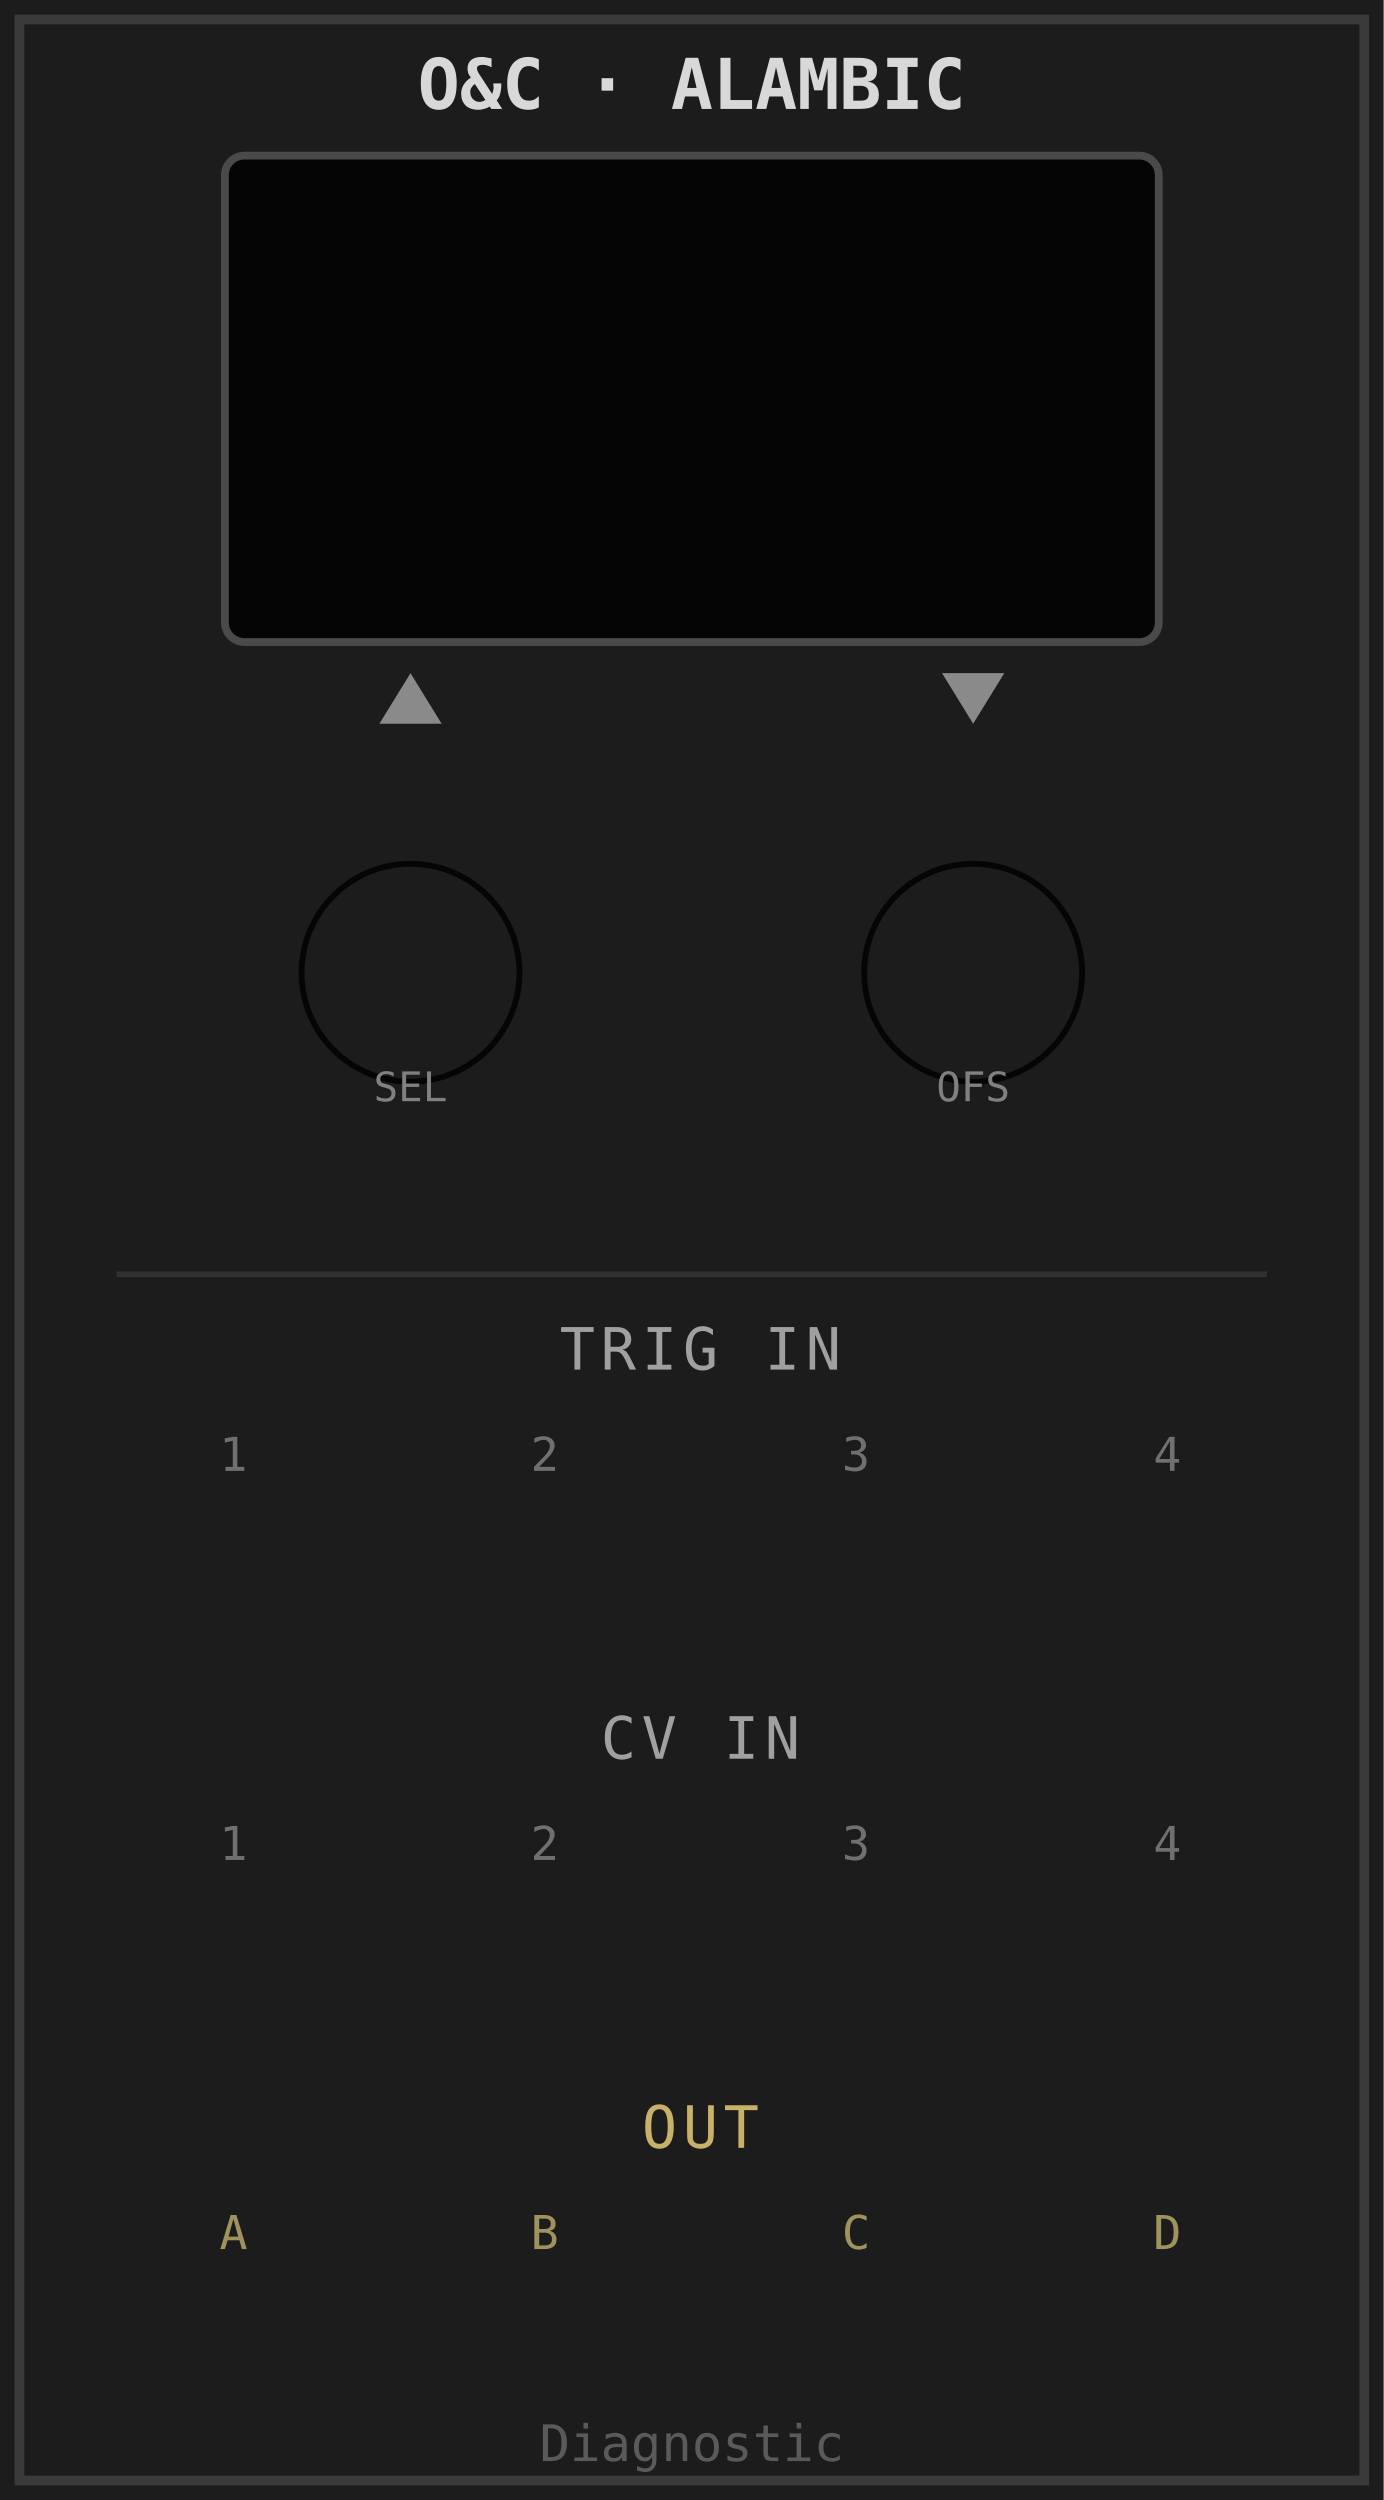
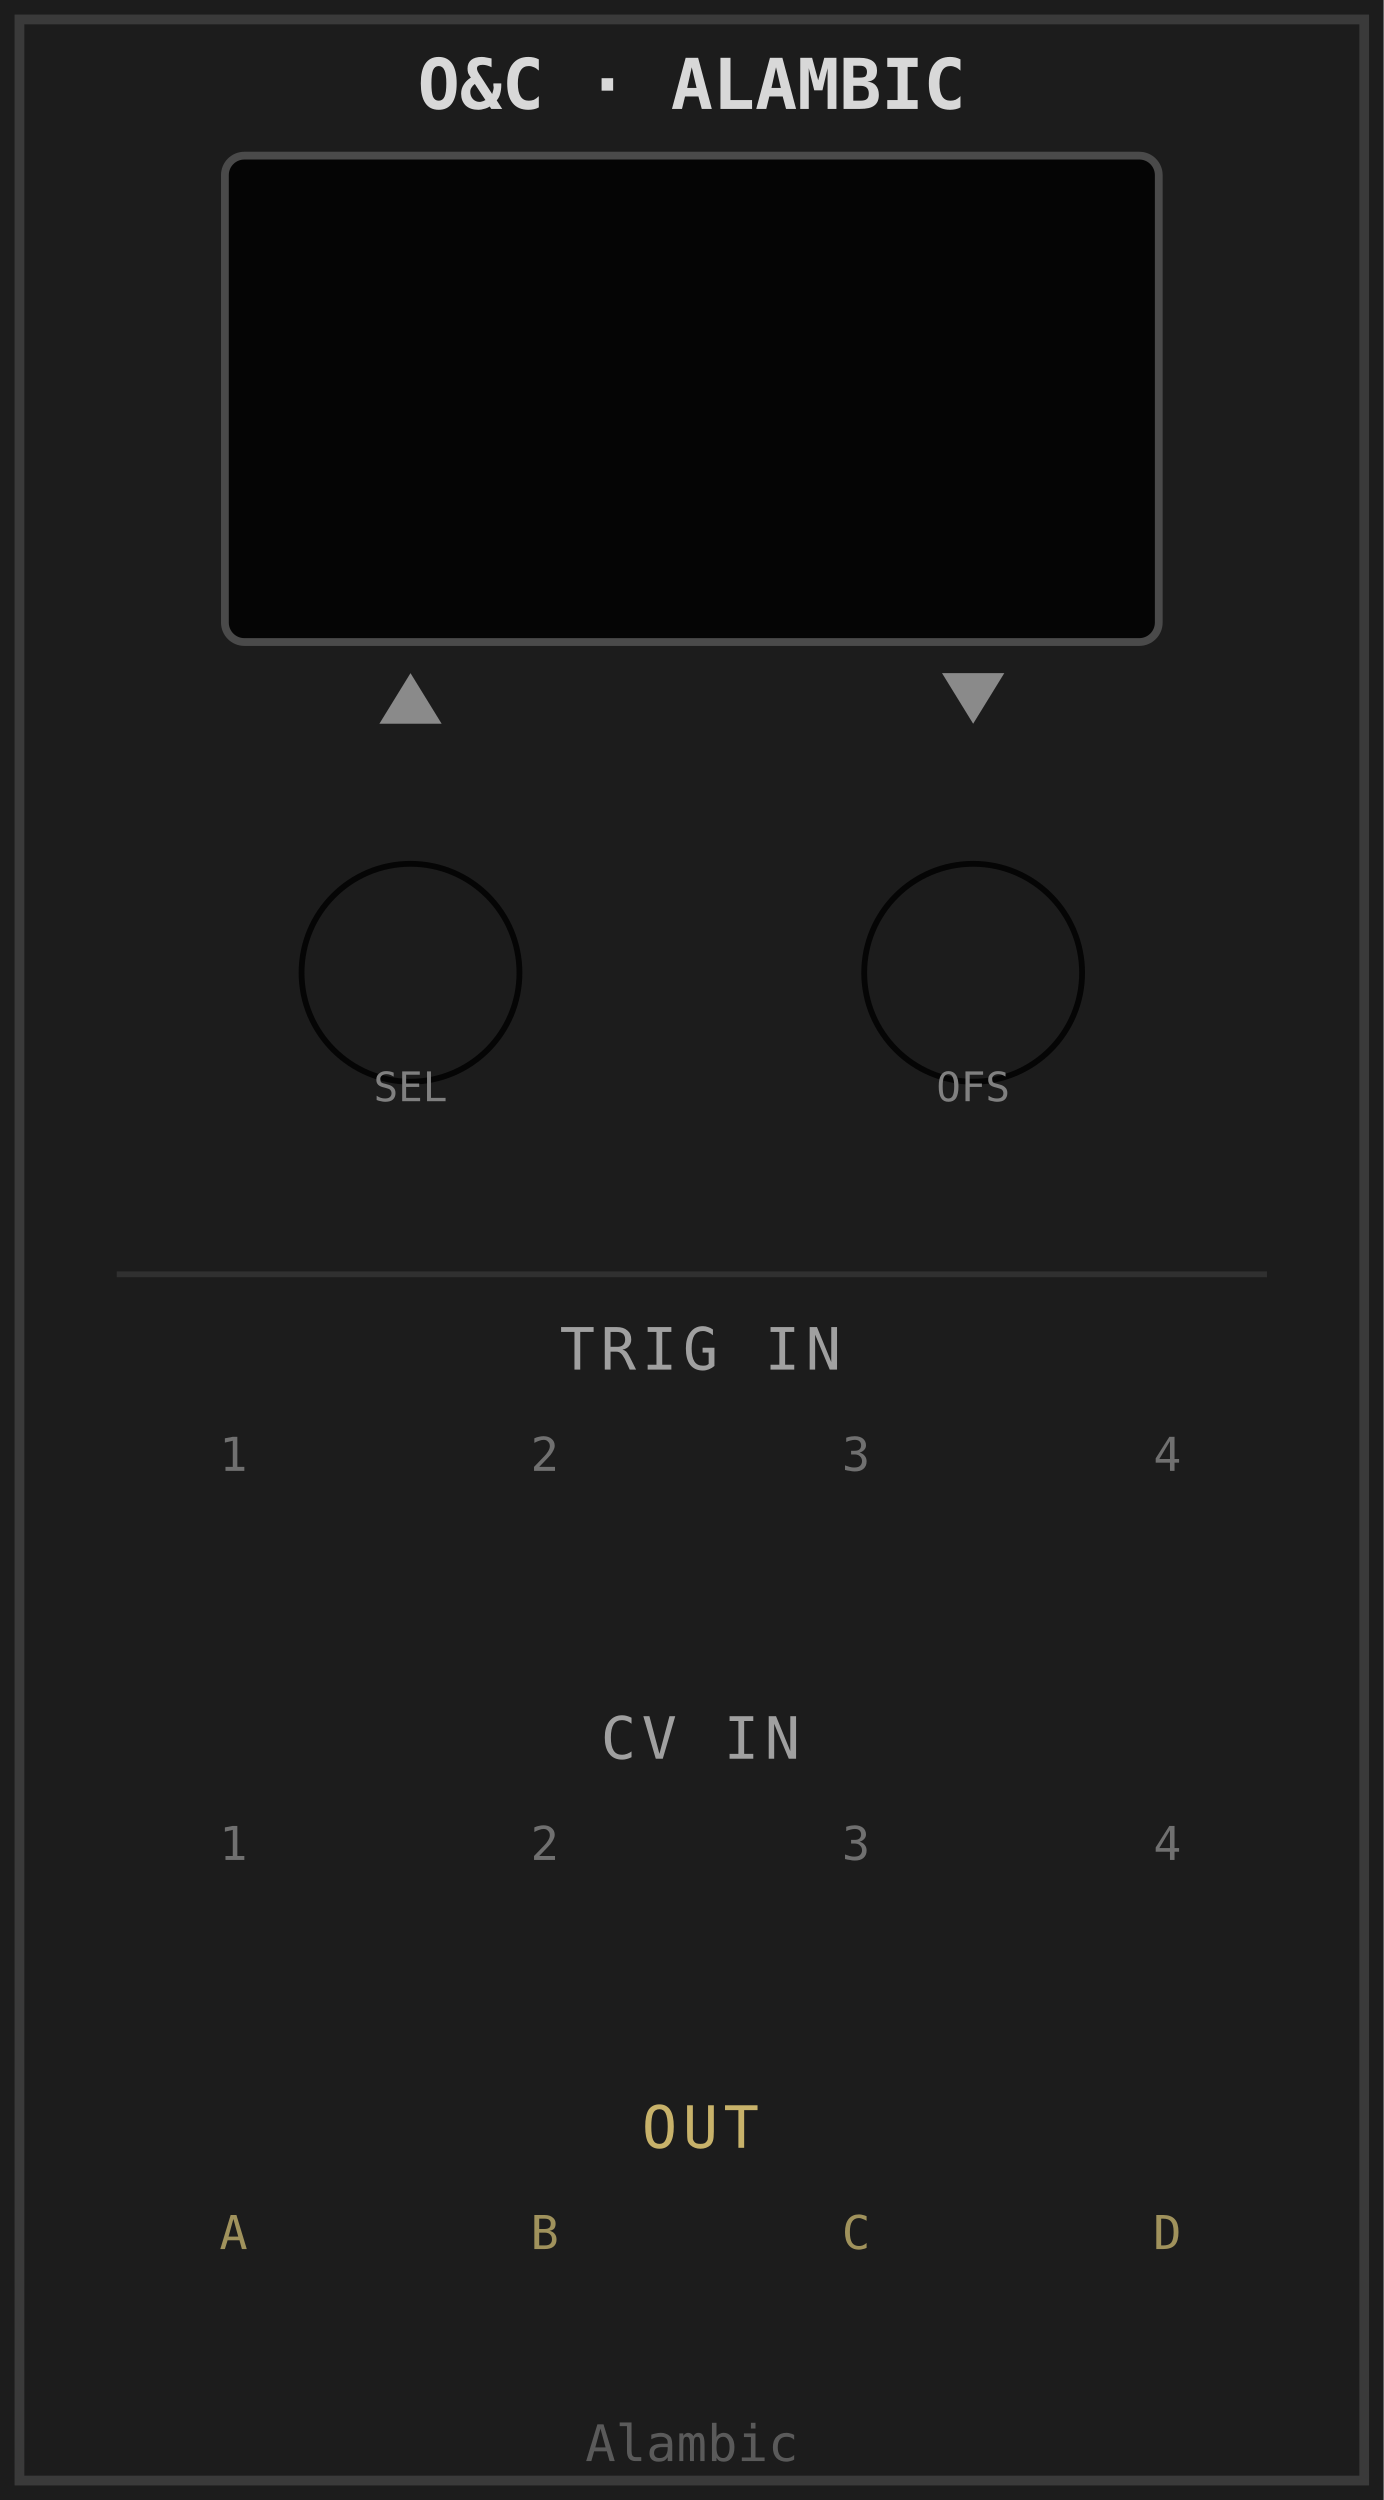
<svg xmlns="http://www.w3.org/2000/svg" width="71.12mm" height="128.5mm" viewBox="0 0 71.12 128.5" font-family="'DejaVu Sans Mono', monospace">
  <rect x="0" y="0" width="71.12" height="128.5" fill="#1c1c1c" />
  <rect x="1" y="1" width="69.12" height="126.5" fill="none" stroke="#3a3a3a" stroke-width="0.5" />
  <text x="35.56" y="5.6" font-size="3.6" fill="#d8d8d8" text-anchor="middle" font-weight="bold">O&amp;C · ALAMBIC</text>
-   <text x="35.56" y="126.5" font-size="2.6" fill="#5a5a5a" text-anchor="middle">Diagnostic</text>
+   <text x="35.56" y="126.5" font-size="2.6" fill="#5a5a5a" text-anchor="middle">Alambic</text>
  <rect x="11.56" y="8" width="48" height="25" rx="1" fill="#050505" stroke="#4a4a4a" stroke-width="0.4" />
  <path d="M 21.10 34.6 L 22.7 37.2 L 19.5 37.2 Z" fill="#8a8a8a" />
  <path d="M 50.02 37.2 L 51.62 34.6 L 48.42 34.6 Z" fill="#8a8a8a" />
  <circle cx="21.10" cy="50" r="5.6" fill="none" stroke="#050505" stroke-width="0.3" />
  <circle cx="50.02" cy="50" r="5.6" fill="none" stroke="#050505" stroke-width="0.3" />
  <text x="21.10" y="56.6" font-size="2.1" fill="#808080" text-anchor="middle">SEL</text>
  <text x="50.02" y="56.6" font-size="2.1" fill="#808080" text-anchor="middle">OFS</text>
  <line x1="6" y1="65.5" x2="65.12" y2="65.5" stroke="#303030" stroke-width="0.3" />
  <text x="36" y="70.4" font-size="3" fill="#a0a0a0" text-anchor="middle" letter-spacing="0.3">TRIG IN</text>
  <text x="12" y="75.6" font-size="2.4" fill="#707070" text-anchor="middle">1</text>
  <text x="28" y="75.6" font-size="2.4" fill="#707070" text-anchor="middle">2</text>
  <text x="44" y="75.6" font-size="2.4" fill="#707070" text-anchor="middle">3</text>
  <text x="60" y="75.6" font-size="2.4" fill="#707070" text-anchor="middle">4</text>
  <text x="36" y="90.4" font-size="3" fill="#a0a0a0" text-anchor="middle" letter-spacing="0.3">CV IN</text>
  <text x="12" y="95.6" font-size="2.4" fill="#707070" text-anchor="middle">1</text>
  <text x="28" y="95.6" font-size="2.4" fill="#707070" text-anchor="middle">2</text>
  <text x="44" y="95.6" font-size="2.4" fill="#707070" text-anchor="middle">3</text>
  <text x="60" y="95.6" font-size="2.4" fill="#707070" text-anchor="middle">4</text>
  <text x="36" y="110.4" font-size="3" fill="#c8b26a" text-anchor="middle" letter-spacing="0.3">OUT</text>
  <text x="12" y="115.6" font-size="2.4" fill="#a0925c" text-anchor="middle">A</text>
  <text x="28" y="115.6" font-size="2.4" fill="#a0925c" text-anchor="middle">B</text>
  <text x="44" y="115.6" font-size="2.4" fill="#a0925c" text-anchor="middle">C</text>
  <text x="60" y="115.6" font-size="2.4" fill="#a0925c" text-anchor="middle">D</text>
</svg>
